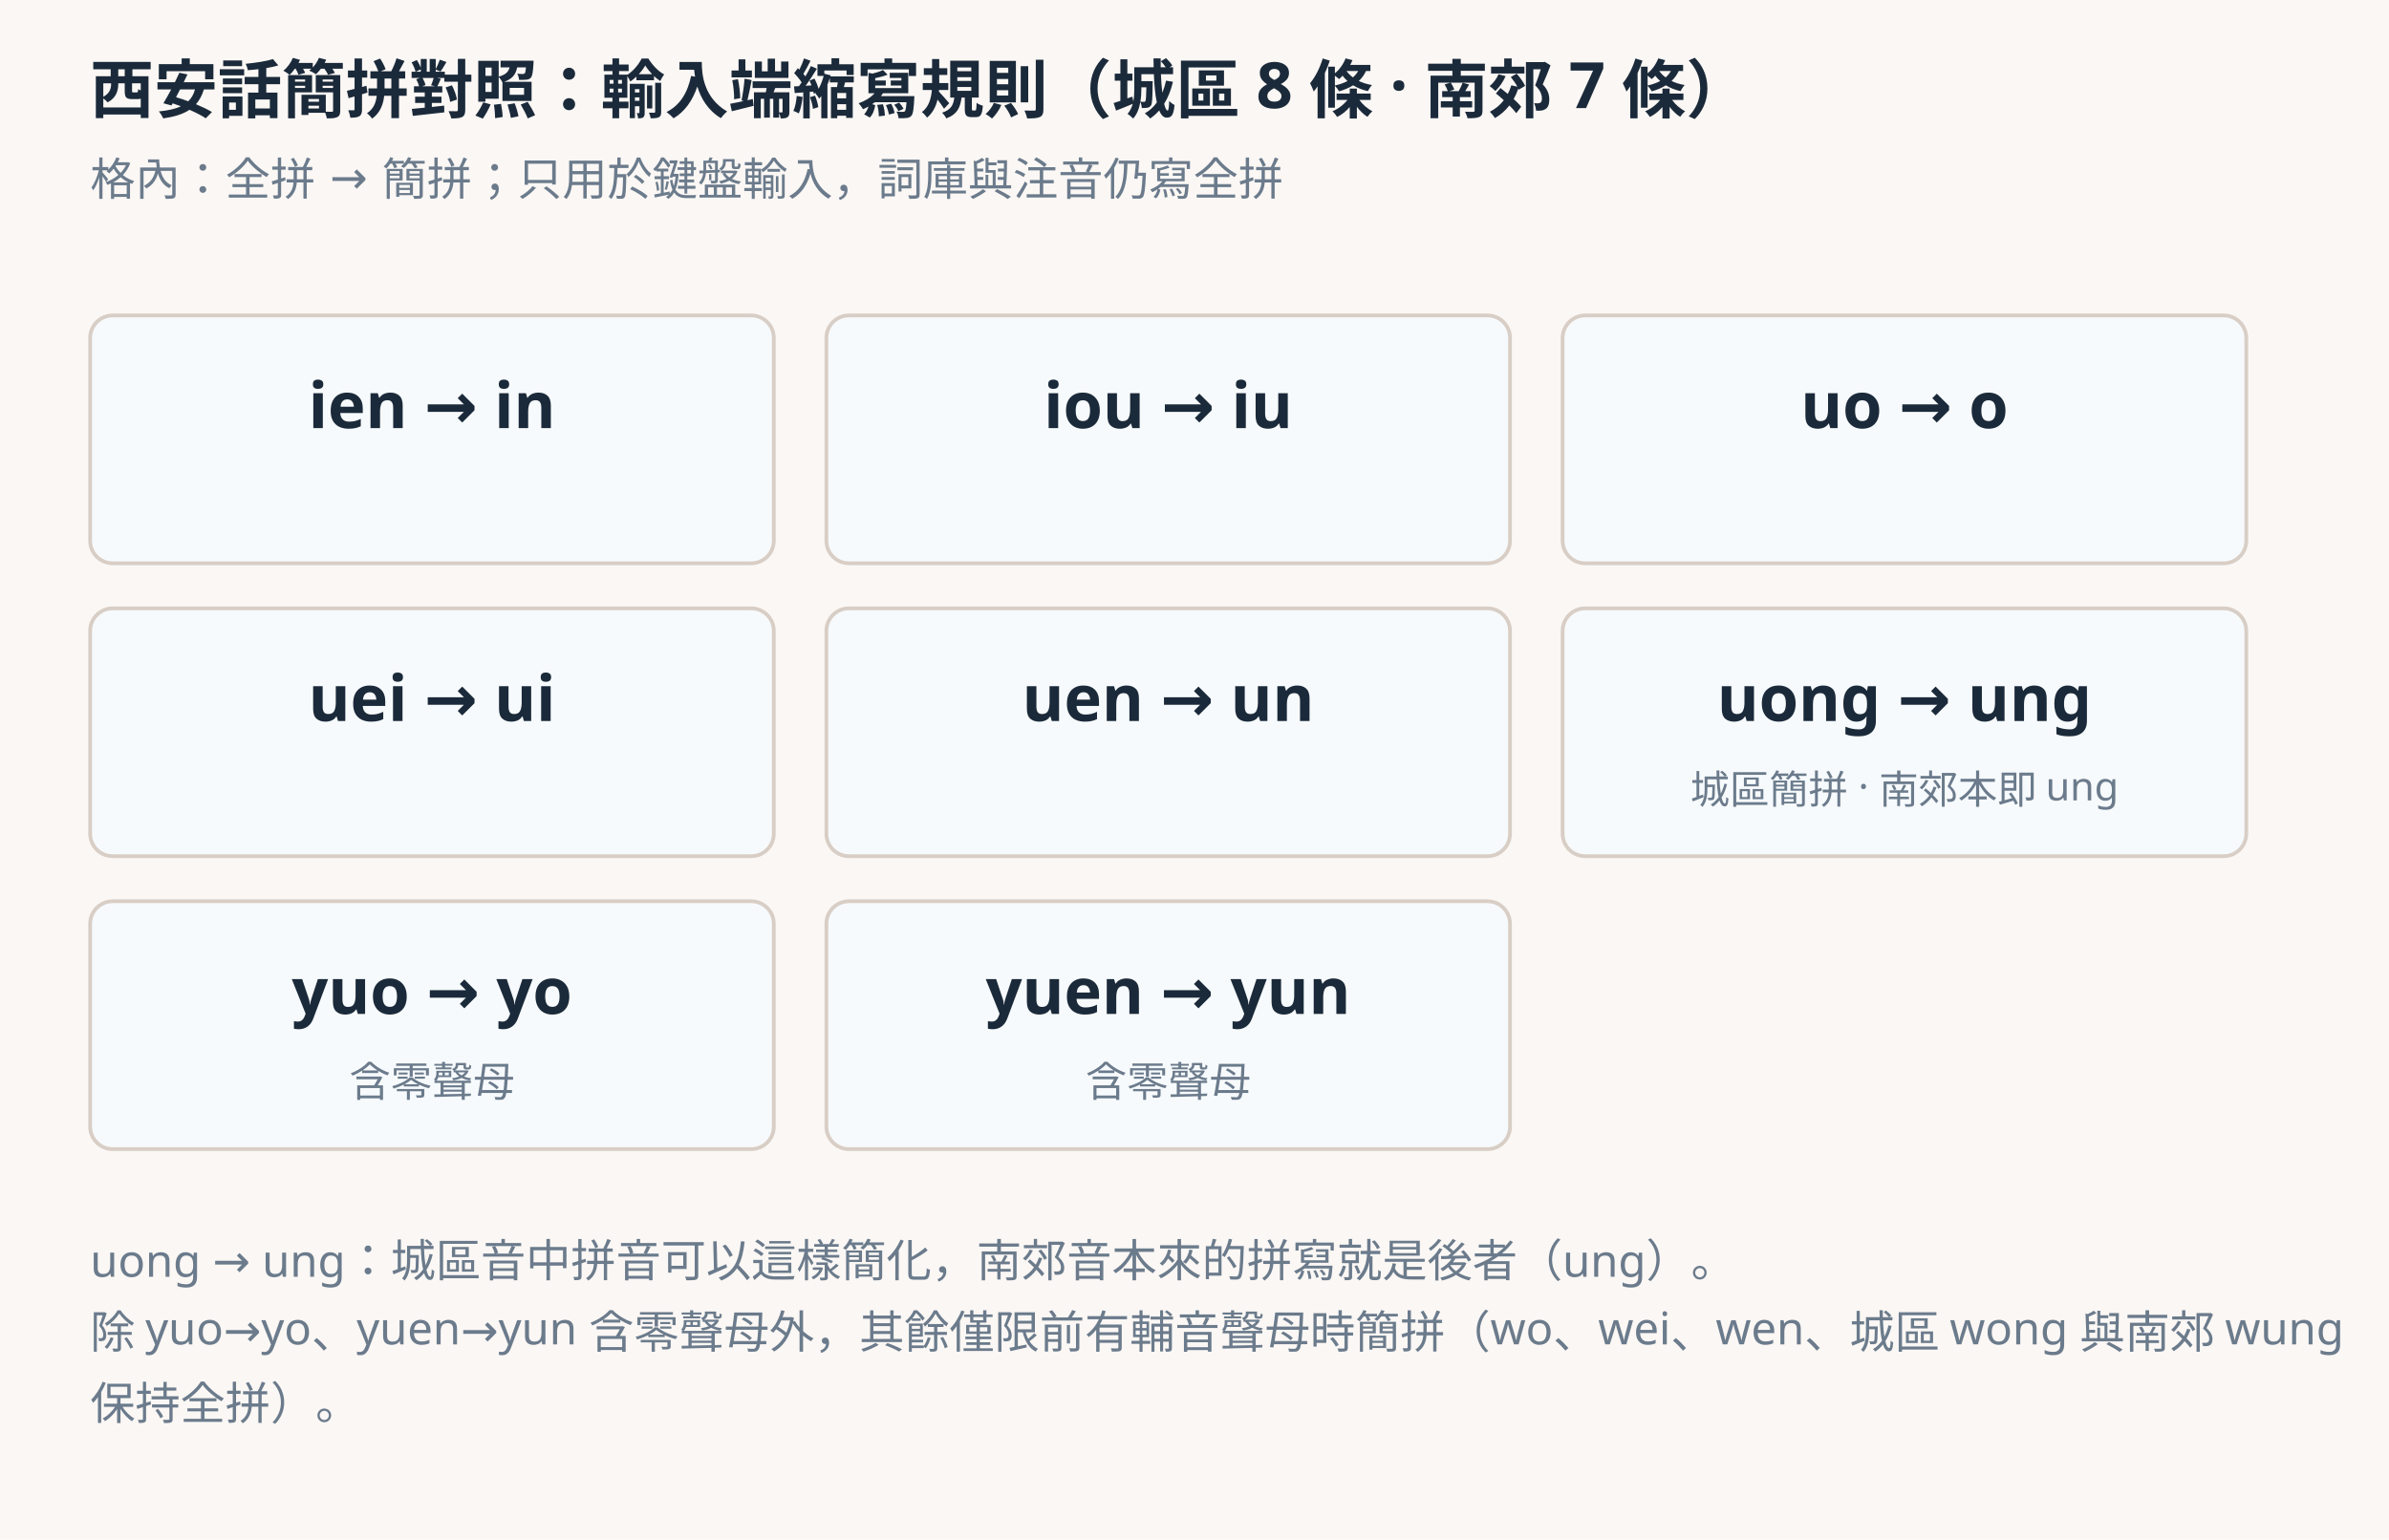
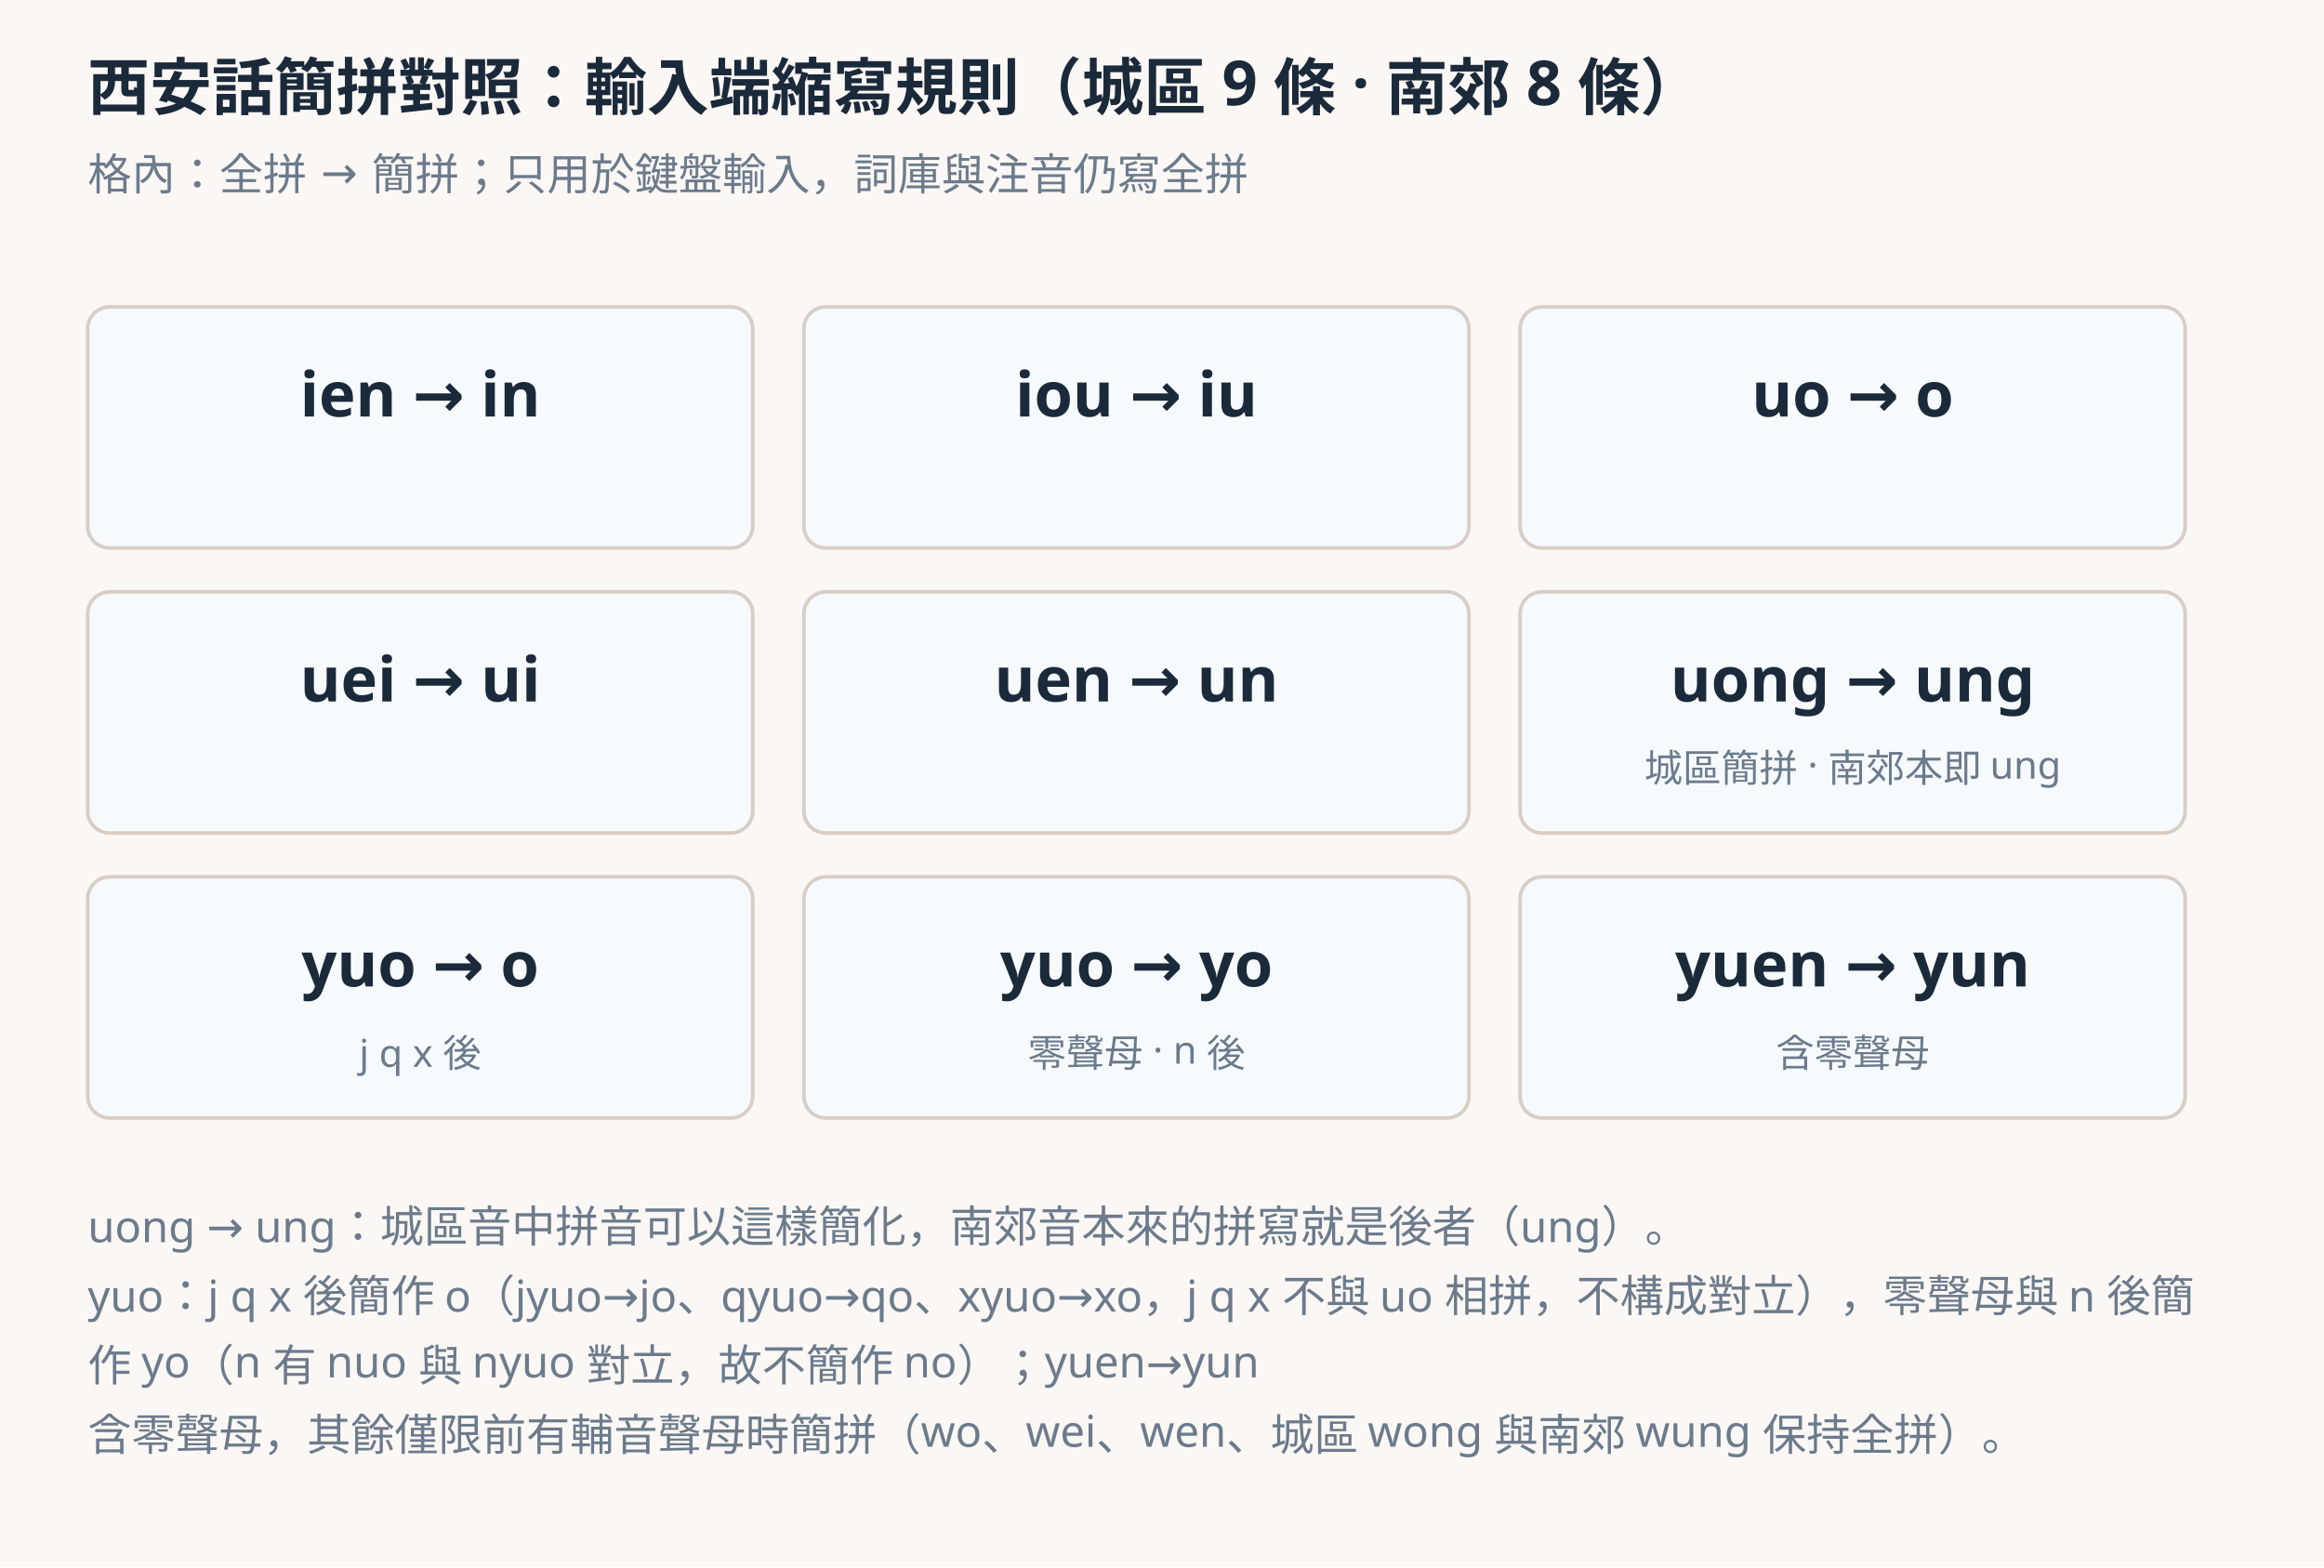
- <svg xmlns="http://www.w3.org/2000/svg" width="636" height="410" viewBox="0 0 636 410" font-family="'Noto Sans TC','PingFang TC','Microsoft JhengHei','Noto Sans SC',sans-serif">
-   <rect width="636" height="410" fill="#FBF7F4" />
-   <text x="24" y="30" font-size="17" fill="#1b2a3a" font-weight="bold" text-anchor="start">西安話簡拼對照：輸入端縮寫規則（城區 8 條 · 南郊 7 條）</text>
+ <svg xmlns="http://www.w3.org/2000/svg" width="636" height="429" viewBox="0 0 636 429" font-family="'Noto Sans TC','PingFang TC','Microsoft JhengHei','Noto Sans SC',sans-serif">
+   <rect width="636" height="429" fill="#FBF7F4" />
+   <text x="24" y="30" font-size="17" fill="#1b2a3a" font-weight="bold" text-anchor="start">西安話簡拼對照：輸入端縮寫規則（城區 9 條 · 南郊 8 條）</text>
  <text x="24" y="52" font-size="12" fill="#6b7b8c" font-weight="normal" text-anchor="start">格內：全拼 → 簡拼；只用於鍵盤輸入，詞庫與注音仍寫全拼</text>
  <rect x="24" y="84" width="182" height="66" rx="6" fill="#f7fafc" stroke="#d8cec6" />
  <text x="115" y="114" font-size="17" fill="#1b2a3a" font-weight="bold" text-anchor="middle">ien → in</text>
  <rect x="220" y="84" width="182" height="66" rx="6" fill="#f7fafc" stroke="#d8cec6" />
  <text x="311" y="114" font-size="17" fill="#1b2a3a" font-weight="bold" text-anchor="middle">iou → iu</text>
  <rect x="416" y="84" width="182" height="66" rx="6" fill="#f7fafc" stroke="#d8cec6" />
  <text x="507" y="114" font-size="17" fill="#1b2a3a" font-weight="bold" text-anchor="middle">uo → o</text>
  <rect x="24" y="162" width="182" height="66" rx="6" fill="#f7fafc" stroke="#d8cec6" />
  <text x="115" y="192" font-size="17" fill="#1b2a3a" font-weight="bold" text-anchor="middle">uei → ui</text>
  <rect x="220" y="162" width="182" height="66" rx="6" fill="#f7fafc" stroke="#d8cec6" />
  <text x="311" y="192" font-size="17" fill="#1b2a3a" font-weight="bold" text-anchor="middle">uen → un</text>
  <rect x="416" y="162" width="182" height="66" rx="6" fill="#f7fafc" stroke="#d8cec6" />
  <text x="507" y="192" font-size="17" fill="#1b2a3a" font-weight="bold" text-anchor="middle">uong → ung</text>
  <text x="507" y="214" font-size="10.5" fill="#6b7b8c" font-weight="normal" text-anchor="middle">城區簡拼 · 南郊本即 ung</text>
  <rect x="24" y="240" width="182" height="66" rx="6" fill="#f7fafc" stroke="#d8cec6" />
-   <text x="115" y="270" font-size="17" fill="#1b2a3a" font-weight="bold" text-anchor="middle">yuo → yo</text>
-   <text x="115" y="292" font-size="11" fill="#6b7b8c" font-weight="normal" text-anchor="middle">含零聲母</text>
+   <text x="115" y="270" font-size="17" fill="#1b2a3a" font-weight="bold" text-anchor="middle">yuo → o</text>
+   <text x="115" y="292" font-size="10.5" fill="#6b7b8c" font-weight="normal" text-anchor="middle">j q x 後</text>
  <rect x="220" y="240" width="182" height="66" rx="6" fill="#f7fafc" stroke="#d8cec6" />
-   <text x="311" y="270" font-size="17" fill="#1b2a3a" font-weight="bold" text-anchor="middle">yuen → yun</text>
-   <text x="311" y="292" font-size="11" fill="#6b7b8c" font-weight="normal" text-anchor="middle">含零聲母</text>
+   <text x="311" y="270" font-size="17" fill="#1b2a3a" font-weight="bold" text-anchor="middle">yuo → yo</text>
+   <text x="311" y="292" font-size="10.5" fill="#6b7b8c" font-weight="normal" text-anchor="middle">零聲母 · n 後</text>
+   <rect x="416" y="240" width="182" height="66" rx="6" fill="#f7fafc" stroke="#d8cec6" />
+   <text x="507" y="270" font-size="17" fill="#1b2a3a" font-weight="bold" text-anchor="middle">yuen → yun</text>
+   <text x="507" y="292" font-size="10.5" fill="#6b7b8c" font-weight="normal" text-anchor="middle">含零聲母</text>
  <text x="24" y="340" font-size="12" fill="#6b7b8c" font-weight="normal" text-anchor="start">uong → ung：城區音中拼音可以這樣簡化，南郊音本來的拼寫就是後者（ung）。</text>
-   <text x="24" y="359" font-size="12" fill="#6b7b8c" font-weight="normal" text-anchor="start">除 yuo→yo、yuen→yun 含零聲母外，其餘僅限前有輔音聲母時簡拼（wo、wei、wen、城區 wong 與南郊 wung </text>
-   <text x="24" y="378" font-size="12" fill="#6b7b8c" font-weight="normal" text-anchor="start">保持全拼）。</text>
+   <text x="24" y="359" font-size="12" fill="#6b7b8c" font-weight="normal" text-anchor="start">yuo：j q x 後簡作 o（jyuo→jo、qyuo→qo、xyuo→xo，j q x 不與 uo 相拼，不構成對立），零聲母與 n 後簡</text>
+   <text x="24" y="378" font-size="12" fill="#6b7b8c" font-weight="normal" text-anchor="start">作 yo（n 有 nuo 與 nyuo 對立，故不簡作 no）；yuen→yun</text>
+   <text x="24" y="397" font-size="12" fill="#6b7b8c" font-weight="normal" text-anchor="start">含零聲母，其餘僅限前有輔音聲母時簡拼（wo、wei、wen、城區 wong 與南郊 wung 保持全拼）。</text>
</svg>
